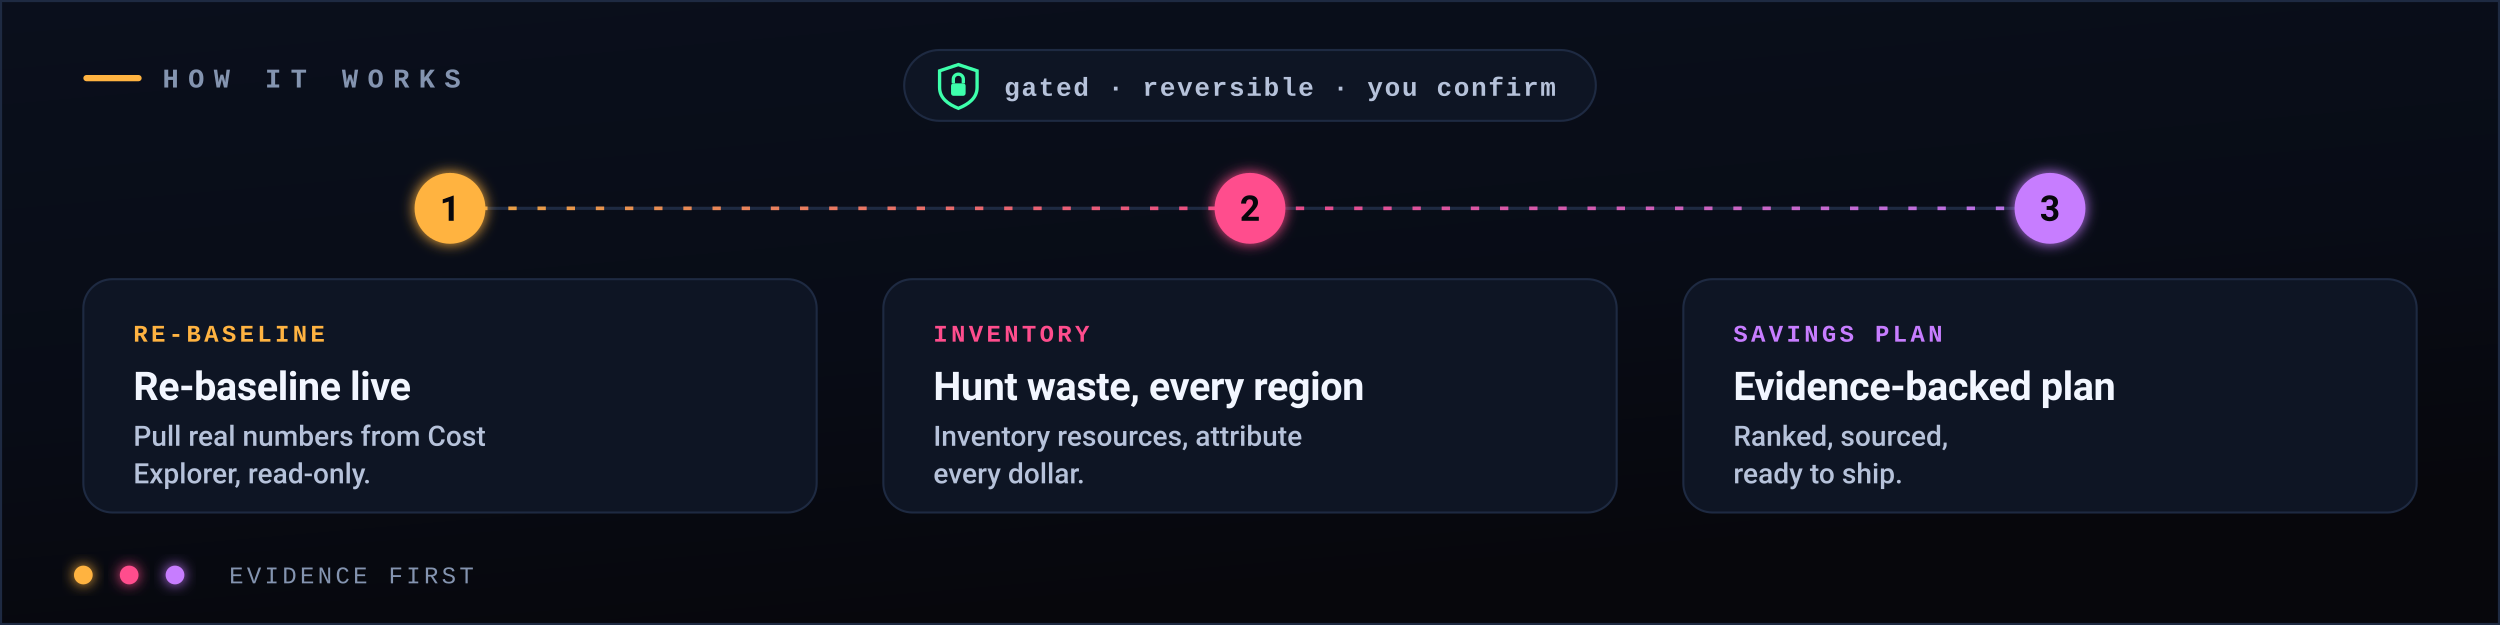
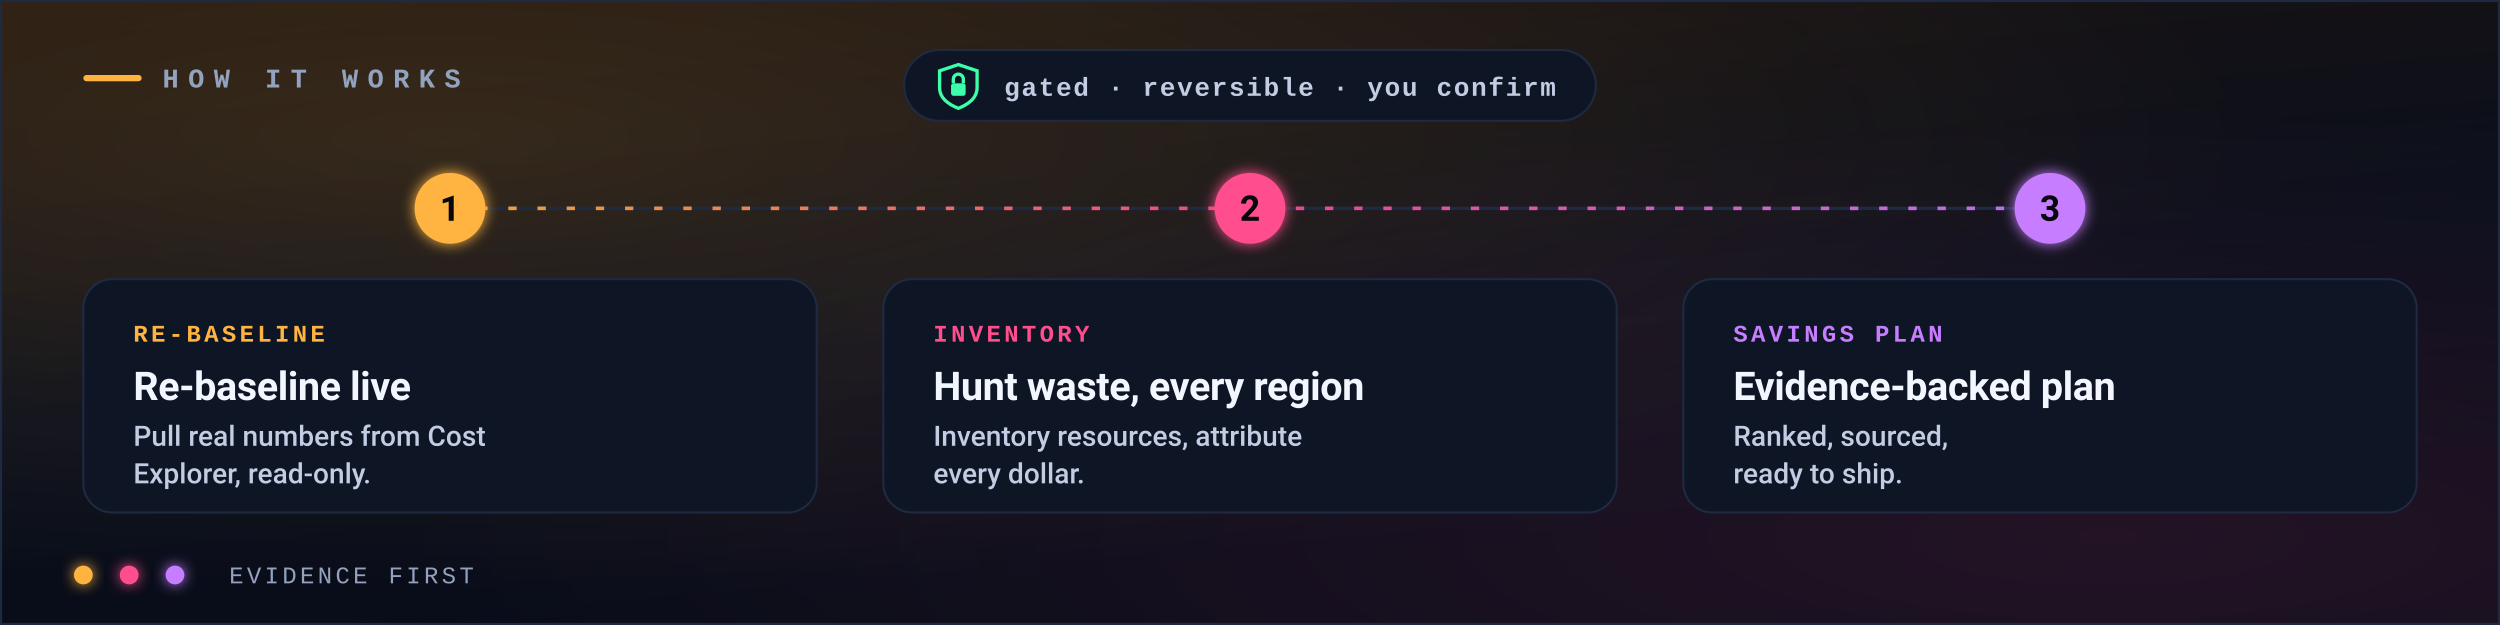
<svg xmlns="http://www.w3.org/2000/svg" viewBox="0 0 1200 300" width="1200" height="300" fill="none" role="img" aria-label="How aws-cost-audit works: 1 re-baseline live spend from Cost Explorer, 2 hunt waste across every region, 3 ship an evidence-backed savings plan. Every action is gated, reversible, and you confirm.">
  <defs>
    <linearGradient id="a-ground" x1="0" y1="0" x2="0.35" y2="1">
-       <stop offset="0%" stop-color="#0A0F1C" />
-       <stop offset="60%" stop-color="#080C16" />
-       <stop offset="100%" stop-color="#07070C" />
+       <stop offset="0%" stop-color="#1C1410" />
+       <stop offset="60%" stop-color="#0A0F1C" />
+       <stop offset="100%" stop-color="#080C18" />
    </linearGradient>
    <linearGradient id="a-flow" gradientUnits="userSpaceOnUse" x1="216" y1="100" x2="984" y2="100">
      <stop offset="0%" stop-color="#FFB341" />
      <stop offset="50%" stop-color="#FF4D8D" />
      <stop offset="100%" stop-color="#C77DFF" />
    </linearGradient>
    <filter id="a-glow-sm" x="-60%" y="-60%" width="220%" height="220%">
      <feGaussianBlur stdDeviation="3.2" result="b" />
      <feMerge>
        <feMergeNode in="b" />
        <feMergeNode in="SourceGraphic" />
      </feMerge>
    </filter>
+     <radialGradient id="v2-bloomA" cx="0.18" cy="0.22" r="0.72">
+       <stop offset="0%" stop-color="#FFB341" stop-opacity="0.14" />
+       <stop offset="100%" stop-color="#FFB341" stop-opacity="0" />
+     </radialGradient>
+     <radialGradient id="v2-bloomB" cx="0.84" cy="0.86" r="0.68">
+       <stop offset="0%" stop-color="#FF4D8D" stop-opacity="0.11" />
+       <stop offset="100%" stop-color="#FF4D8D" stop-opacity="0" />
+     </radialGradient>
  </defs>
  <style>
    .disp { font-family: system-ui, -apple-system, 'Segoe UI', Roboto, 'Helvetica Neue', Arial, sans-serif; }
    .mono { font-family: ui-monospace, SFMono-Regular, 'SF Mono', Menlo, Consolas, 'Liberation Mono', monospace; }
    .num   { fill: #07070C; font-size: 17px; font-weight: 700; }
    .head  { fill: #F2F6FF; font-size: 19px; font-weight: 700; letter-spacing: -0.2px; }
-     .body  { fill: #B6C2DA; font-size: 13.5px; font-weight: 500; }
+     .body  { fill: #C2CDE4; font-size: 13.5px; font-weight: 500; }
    .eyebr { font-size: 11.5px; font-weight: 600; letter-spacing: 1.6px; }
-     .kicker { font-size: 13px; font-weight: 600; letter-spacing: 4.5px; fill: #8494B0; }
-     .badge { fill: #B6C2DA; font-size: 12.5px; font-weight: 600; letter-spacing: 0.8px; }
-     .tag   { font-size: 11.5px; letter-spacing: 1.6px; fill: #8494B0; }
+     .kicker { font-size: 13px; font-weight: 600; letter-spacing: 4.5px; fill: #93A2BE; }
+     .badge { fill: #C2CDE4; font-size: 12.5px; font-weight: 600; letter-spacing: 0.8px; }
+     .tag   { font-size: 11.5px; letter-spacing: 1.6px; fill: #93A2BE; }

    @keyframes a-flowdash { to { stroke-dashoffset: -240; } }
    .flowline { animation: a-flowdash 14s linear infinite; }

    @keyframes a-rise { from { opacity: 0; transform: translateY(6px); } to { opacity: 1; transform: translateY(0); } }
    .row-1 { animation: a-rise 0.6s ease-out 0.4s both; }
    .row-2 { animation: a-rise 0.6s ease-out 0.9s both; }
    .row-3 { animation: a-rise 0.6s ease-out 1.4s both; }

    @keyframes a-pip { 0%,100% { opacity: 0.45; } 50% { opacity: 1; } }
    .d1 { animation: a-pip 5s ease-in-out infinite 0s; }
    .d2 { animation: a-pip 5s ease-in-out infinite 0.35s; }
    .d3 { animation: a-pip 5s ease-in-out infinite 0.7s; }

    @keyframes a-breathe { 0%,100% { opacity: 0.6; } 50% { opacity: 1; } }
    .badgepulse { animation: a-breathe 8s ease-in-out infinite; }

    @media (prefers-reduced-motion: reduce) {
      * { animation: none !important; }
    }
+       @keyframes v2-breathe { 0%,100% { opacity:0.66; } 50% { opacity:1; } }
+     .v2bloom { animation: v2-breathe 11s ease-in-out infinite; }
  </style>
  <rect width="1200" height="300" fill="url(#a-ground)" />
+   <g class="v2bloom">
+     <rect width="1200" height="300" fill="url(#v2-bloomA)" />
+     <rect width="1200" height="300" fill="url(#v2-bloomB)" />
+   </g>
  <rect x="0.5" y="0.5" width="1199" height="299" fill="none" stroke="#1E2A42" stroke-width="1" />
  <rect x="40" y="36" width="28" height="3" rx="1.5" fill="#FFB341" />
  <text class="mono kicker" x="78" y="42">HOW IT WORKS</text>
  <g class="badgepulse">
    <rect x="434" y="24" width="332" height="34" rx="17" fill="#0E1524" stroke="#1E2A42" />
    <g transform="translate(450,31)" stroke="#3DFFAB" stroke-width="1.6" fill="none">
      <path d="M10 0 L19 3 V11 C19 16 15 19 10 21 C5 19 1 16 1 11 V3 Z" />
      <rect x="6.5" y="9" width="7" height="6" rx="1.2" fill="#3DFFAB" stroke="none" />
      <path d="M7.6 9 V7 a2.4 2.4 0 0 1 4.8 0 V9" />
    </g>
    <text class="mono badge" x="482" y="46">gated · reversible · you confirm</text>
  </g>
  <line x1="216" y1="100" x2="984" y2="100" stroke="#1E2A42" stroke-width="1.5" />
  <line class="flowline" x1="216" y1="100" x2="984" y2="100" stroke="url(#a-flow)" stroke-width="1.75" stroke-dasharray="4 10" opacity="0.9" />
  <g transform="translate(0,0)">
    <g class="row-1">
      <circle cx="216" cy="100" r="17" fill="#FFB341" filter="url(#a-glow-sm)" />
      <text class="disp num" x="216" y="106" text-anchor="middle">1</text>
      <rect x="40" y="134" width="352" height="112" rx="14" fill="#0E1524" stroke="#1E2A42" />
      <text class="mono eyebr" x="64" y="164" fill="#FFB341">RE-BASELINE</text>
      <text class="disp head" x="64" y="192">Re-baseline live</text>
      <text class="disp body" x="64" y="214">Pull real numbers from Cost</text>
      <text class="disp body" x="64" y="232">Explorer, read-only.</text>
    </g>
  </g>
  <g transform="translate(0,0)">
    <g class="row-2">
      <circle cx="600" cy="100" r="17" fill="#FF4D8D" filter="url(#a-glow-sm)" />
      <text class="disp num" x="600" y="106" text-anchor="middle">2</text>
      <rect x="424" y="134" width="352" height="112" rx="14" fill="#0E1524" stroke="#1E2A42" />
      <text class="mono eyebr" x="448" y="164" fill="#FF4D8D">INVENTORY</text>
      <text class="disp head" x="448" y="192">Hunt waste, every region</text>
      <text class="disp body" x="448" y="214">Inventory resources, attribute</text>
      <text class="disp body" x="448" y="232">every dollar.</text>
    </g>
  </g>
  <g transform="translate(0,0)">
    <g class="row-3">
      <circle cx="984" cy="100" r="17" fill="#C77DFF" filter="url(#a-glow-sm)" />
      <text class="disp num" x="984" y="106" text-anchor="middle">3</text>
      <rect x="808" y="134" width="352" height="112" rx="14" fill="#0E1524" stroke="#1E2A42" />
      <text class="mono eyebr" x="832" y="164" fill="#C77DFF">SAVINGS PLAN</text>
      <text class="disp head" x="832" y="192">Evidence-backed plan</text>
      <text class="disp body" x="832" y="214">Ranked, sourced,</text>
      <text class="disp body" x="832" y="232">ready to ship.</text>
    </g>
  </g>
  <g transform="translate(40,276)">
    <g class="d1">
      <circle cx="0" cy="0" r="4.5" fill="#FFB341" filter="url(#a-glow-sm)" />
    </g>
    <g class="d2">
      <circle cx="22" cy="0" r="4.5" fill="#FF4D8D" filter="url(#a-glow-sm)" />
    </g>
    <g class="d3">
      <circle cx="44" cy="0" r="4.5" fill="#C77DFF" filter="url(#a-glow-sm)" />
    </g>
    <text class="mono tag" x="70" y="4">EVIDENCE FIRST</text>
  </g>
</svg>
